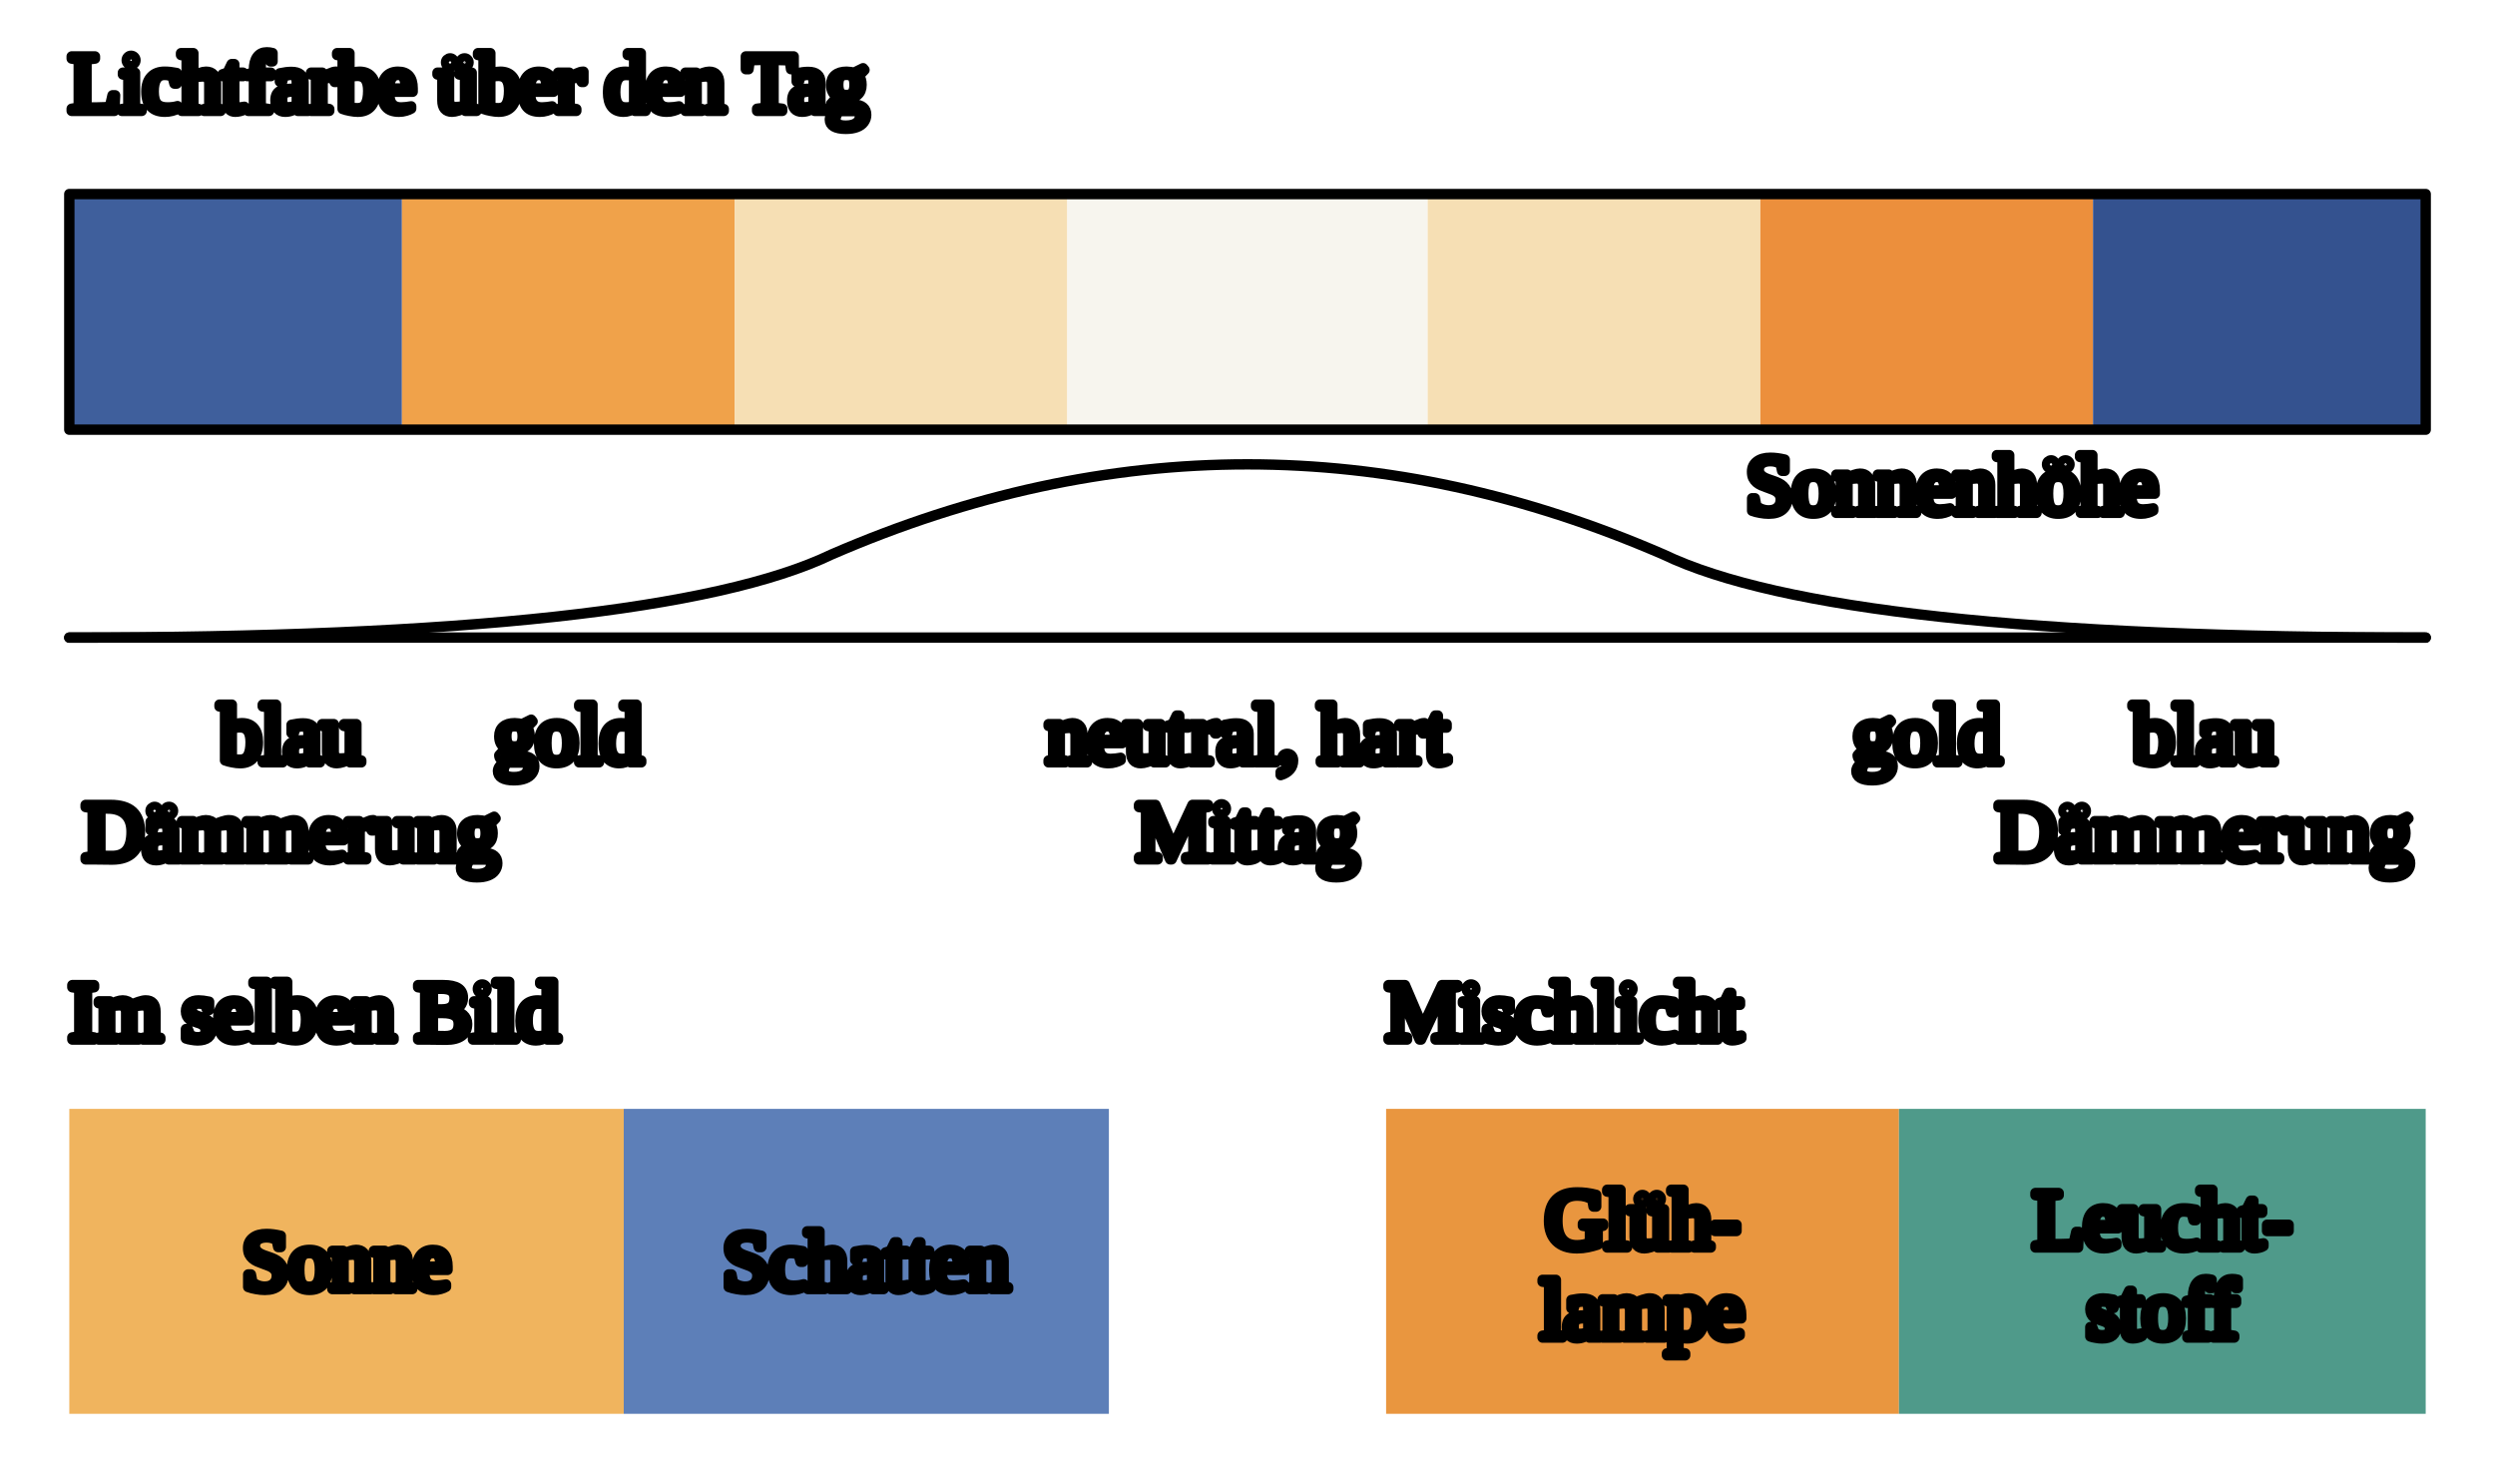
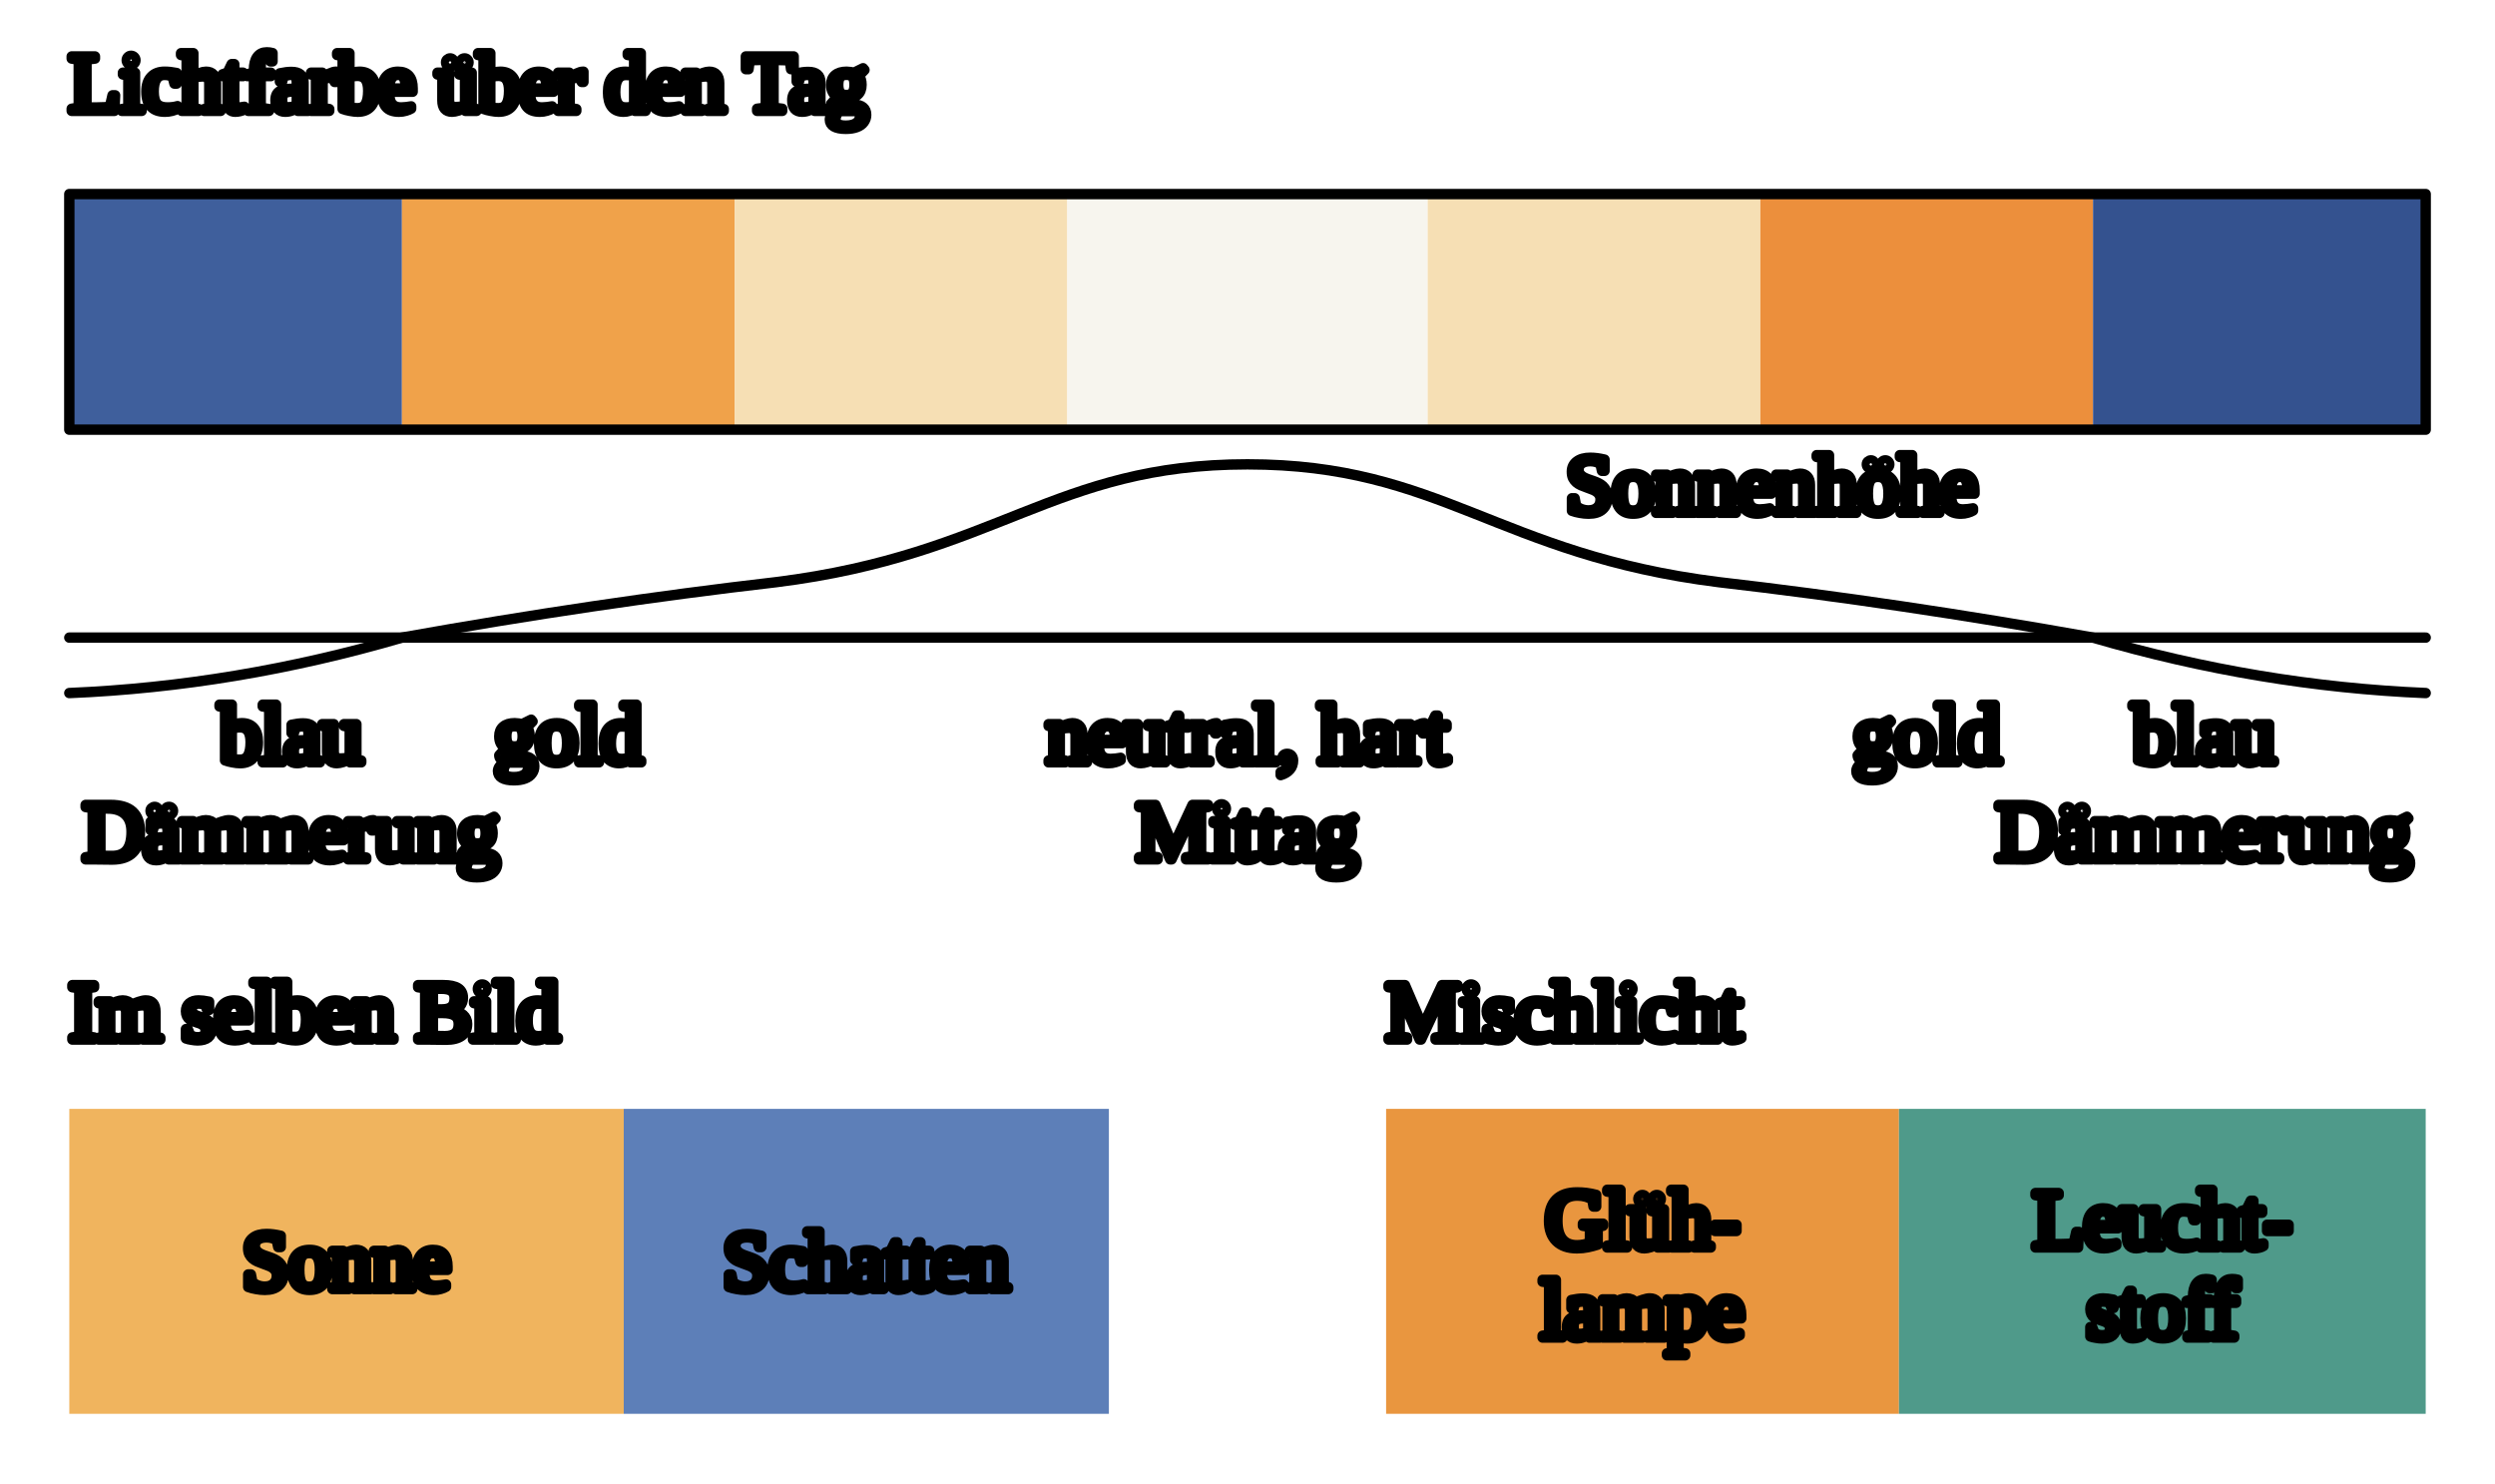
<svg xmlns="http://www.w3.org/2000/svg" viewBox="0 0 360 214" fill="none" stroke="currentColor" stroke-width="1.5" stroke-linecap="round" stroke-linejoin="round">
  <text x="10" y="16" class="h">Lichtfarbe über den Tag</text>
  <g stroke="none">
    <rect x="10" y="28" width="48" height="34" fill="#3f5f9c" />
    <rect x="58" y="28" width="48" height="34" fill="#f0a24a" />
    <rect x="106" y="28" width="48" height="34" fill="#f6dfb4" />
    <rect x="154" y="28" width="52" height="34" fill="#f7f5ee" />
    <rect x="206" y="28" width="48" height="34" fill="#f6dfb4" />
    <rect x="254" y="28" width="48" height="34" fill="#ec8f3c" />
    <rect x="302" y="28" width="48" height="34" fill="#34528f" />
  </g>
  <rect x="10" y="28" width="340" height="34" />
-   <path d="M10 92 Q95 92 120 80 Q180 54 240 80 Q265 92 350 92" class="a" />
+   <path d="M10 100 Q34 99 58 92 Q86 87 112 84 C144 80 152 67 180 67 C208 67 216 80 248 84 Q274 87 302 92 Q326 99 350 100" class="a" />
  <line x1="10" y1="92" x2="350" y2="92" class="m" />
  <text x="42" y="110" text-anchor="middle" class="m">blau</text>
  <text x="82" y="110" text-anchor="middle" class="m">gold</text>
  <text x="180" y="110" text-anchor="middle" class="m">neutral, hart</text>
  <text x="278" y="110" text-anchor="middle" class="m">gold</text>
  <text x="318" y="110" text-anchor="middle" class="m">blau</text>
  <text x="42" y="124" text-anchor="middle" class="m">Dämmerung</text>
  <text x="180" y="124" text-anchor="middle" class="m">Mittag</text>
  <text x="318" y="124" text-anchor="middle" class="m">Dämmerung</text>
-   <text x="252" y="74" class="a">Sonnenhöhe</text>
+   <text x="226" y="74" class="a">Sonnenhöhe</text>
  <text x="10" y="150" class="h">Im selben Bild</text>
  <g stroke="none">
    <rect x="10" y="160" width="80" height="44" fill="#f0b45e" />
    <rect x="90" y="160" width="70" height="44" fill="#5d7fb8" />
    <rect x="200" y="160" width="74" height="44" fill="#e9963f" />
    <rect x="274" y="160" width="76" height="44" fill="#4f9a8a" />
  </g>
  <text x="50" y="186" text-anchor="middle" style="fill:#3a2a10">Sonne</text>
  <text x="125" y="186" text-anchor="middle" style="fill:#eef2fa">Schatten</text>
  <text x="237" y="180" text-anchor="middle" style="fill:#3a2410">Glüh-</text>
  <text x="237" y="193" text-anchor="middle" style="fill:#3a2410">lampe</text>
  <text x="312" y="180" text-anchor="middle" style="fill:#eaf6f2">Leucht-</text>
  <text x="312" y="193" text-anchor="middle" style="fill:#eaf6f2">stoff</text>
  <text x="200" y="150" class="h">Mischlicht</text>
</svg>
